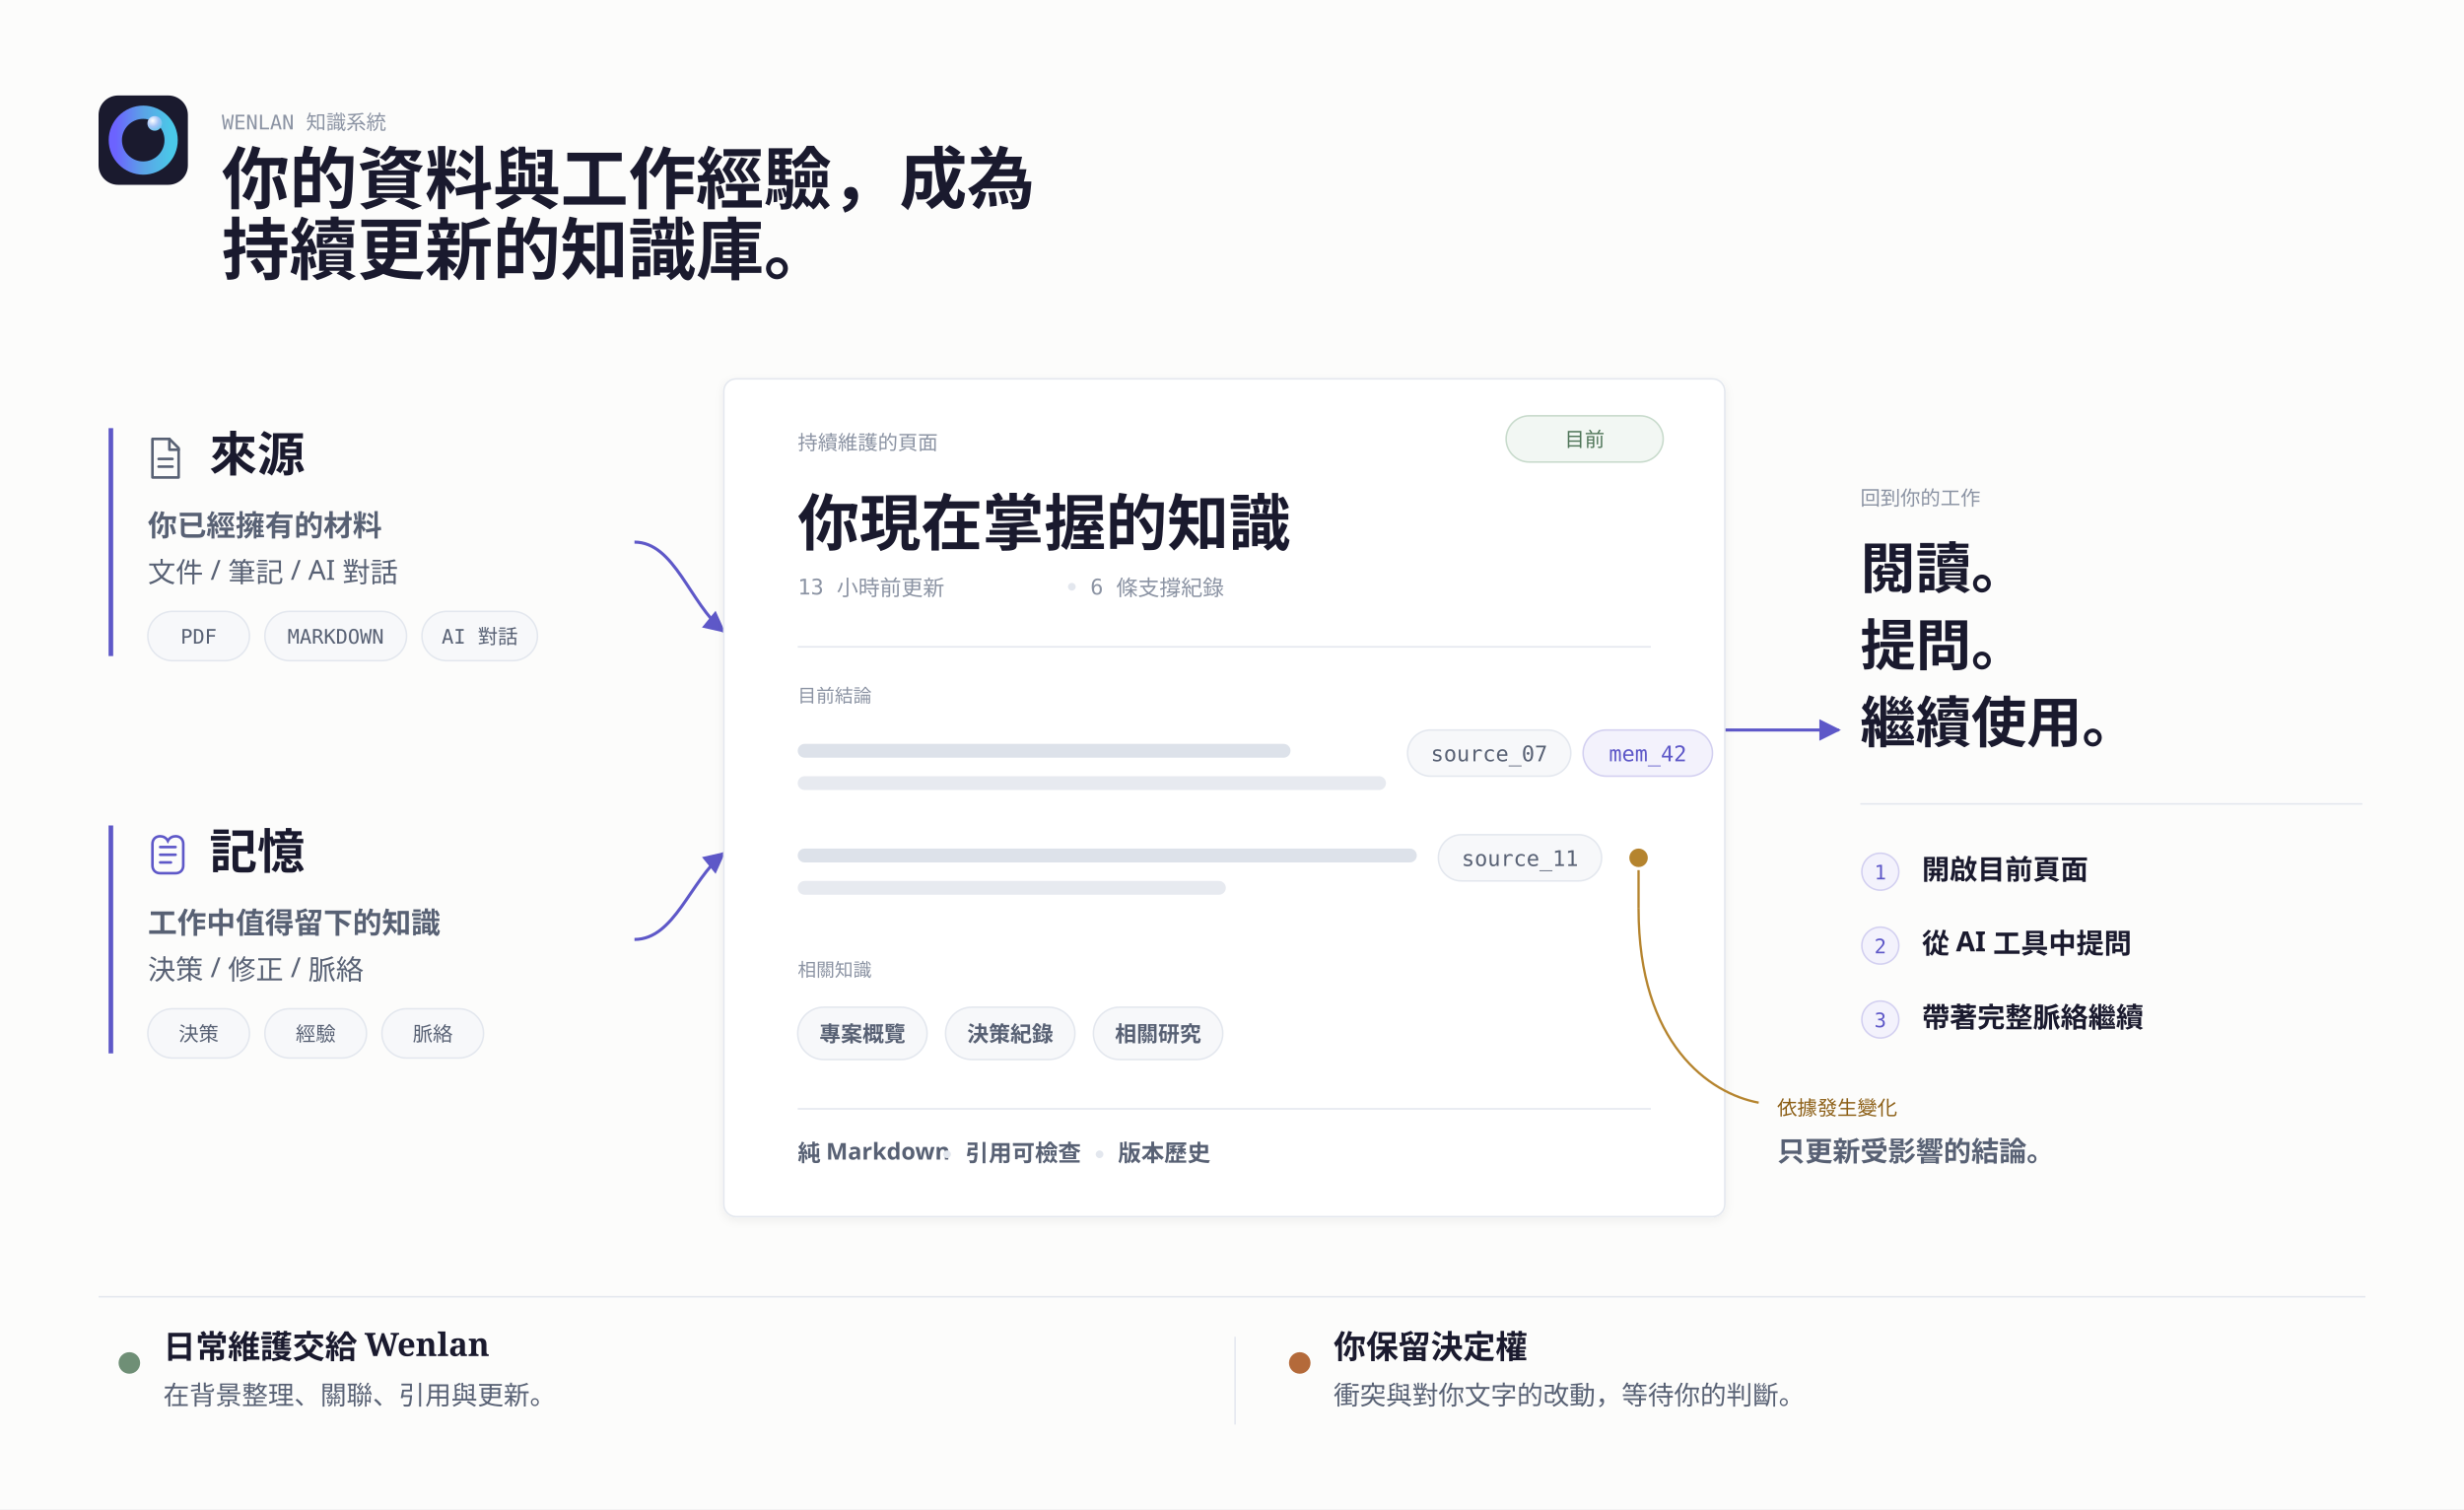
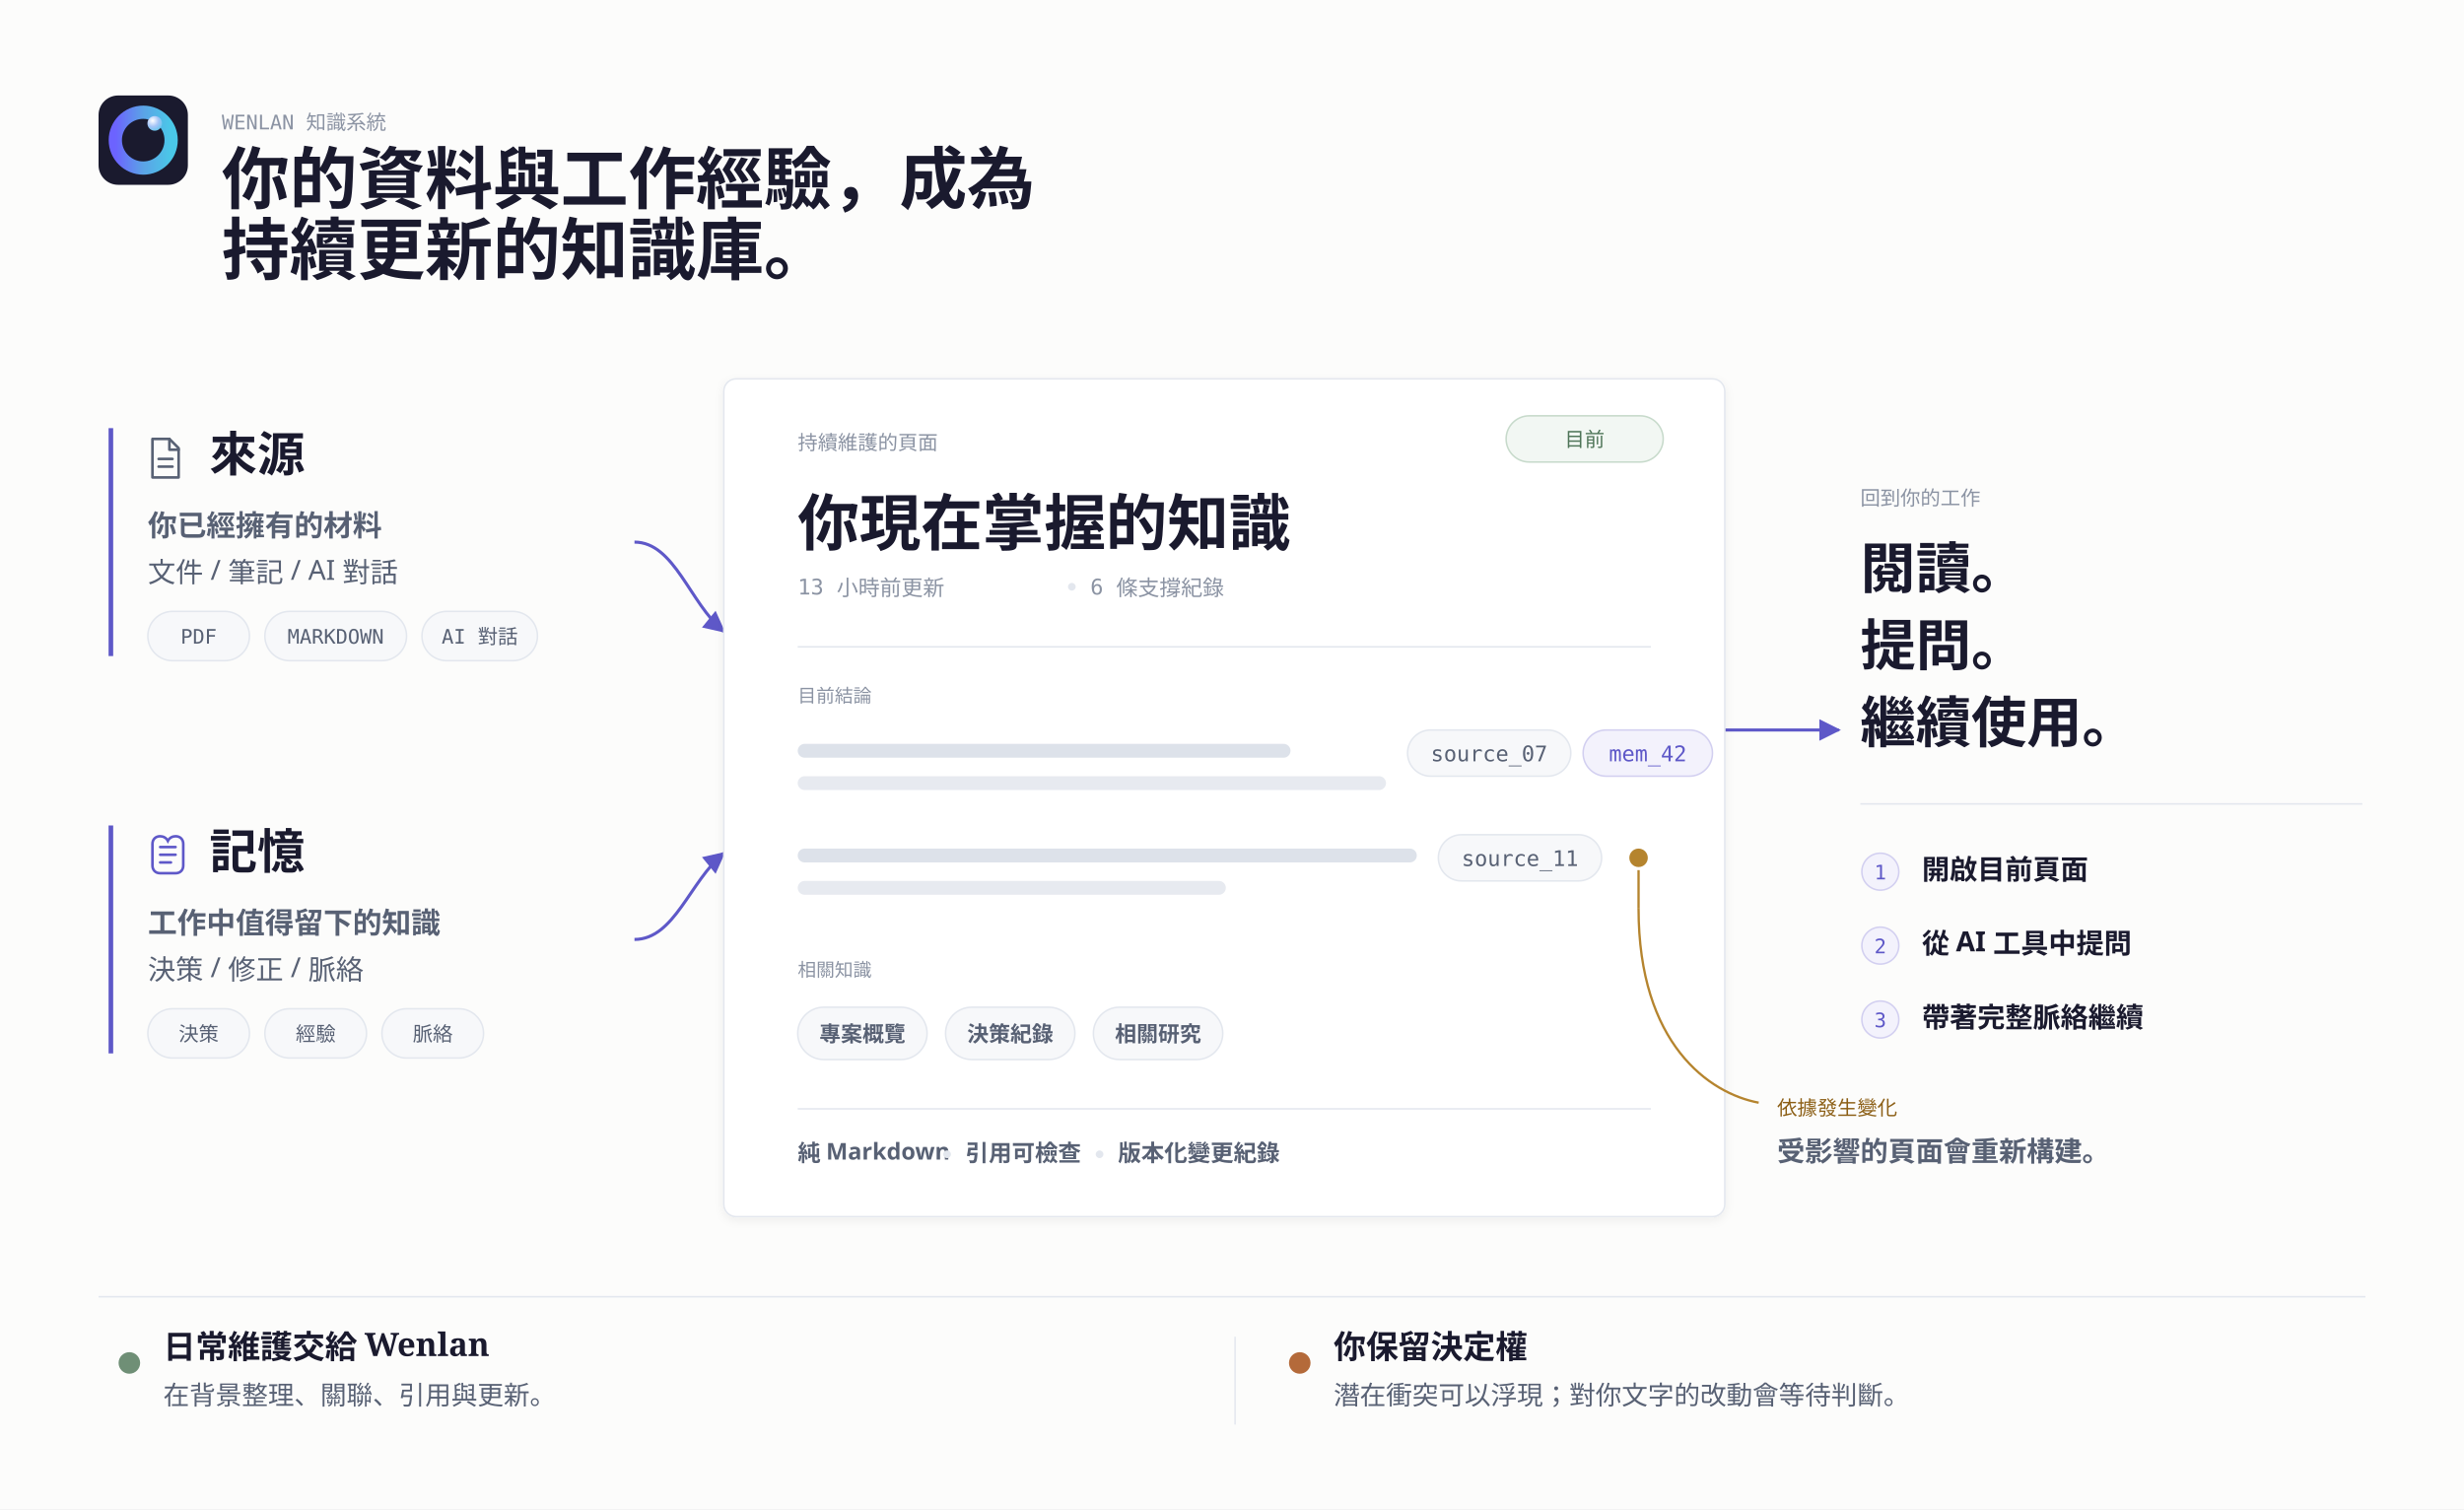
<svg xmlns="http://www.w3.org/2000/svg" width="1600" height="980" viewBox="0 0 1600 980" role="img" aria-labelledby="title desc">
  <style>text { font-kerning: normal; }</style>
  <rect width="1600" height="980" fill="#FCFCFB" />
  <g transform="translate(64 62) scale(0.1132812)">
    <rect width="512" height="512" rx="112" fill="#1A1A2E" />
    <circle cx="256" cy="256" r="160" fill="none" stroke="url(#overview-zh-Hant-desktop-ring)" stroke-width="76" />
    <circle cx="322" cy="160" r="42" fill="url(#overview-zh-Hant-desktop-orb)" />
  </g>
  <g data-fit-region="overview-zh-Hant-desktop-heading" data-fit-x="144" data-fit-y="58" data-fit-width="1392" data-fit-height="142" data-check-overlap="false">
-     <text x="144" y="84" font-family="&quot;JetBrains Mono&quot;, &quot;PingFang SC&quot;, &quot;PingFang TC&quot;, ui-monospace, monospace" font-size="13" font-weight="500" fill="#8B93A3" text-anchor="start">WENLAN 知識系統</text>
-     <text x="144" y="132" font-family="&quot;Songti SC&quot;, &quot;Songti TC&quot;, &quot;STSong&quot;, &quot;PingFang SC&quot;, &quot;PingFang TC&quot;, serif" font-size="44" font-weight="600" fill="#1A1A2E" text-anchor="start">你的資料與工作經驗，成為</text>
-     <text x="144" y="178" font-family="&quot;Songti SC&quot;, &quot;Songti TC&quot;, &quot;STSong&quot;, &quot;PingFang SC&quot;, &quot;PingFang TC&quot;, serif" font-size="44" font-weight="600" fill="#1A1A2E" text-anchor="start">持續更新的知識庫。</text>
+     <text x="144" y="84" font-family="&quot;PingFang TC&quot;, &quot;JetBrains Mono&quot;, ui-monospace, monospace" font-size="13" font-weight="500" fill="#8B93A3" text-anchor="start">WENLAN 知識系統</text>
+     <text x="144" y="132" font-family="&quot;Songti TC&quot;, &quot;STSong&quot;, &quot;PingFang TC&quot;, serif" font-size="44" font-weight="600" fill="#1A1A2E" text-anchor="start">你的資料與工作經驗，成為</text>
+     <text x="144" y="178" font-family="&quot;Songti TC&quot;, &quot;STSong&quot;, &quot;PingFang TC&quot;, serif" font-size="44" font-weight="600" fill="#1A1A2E" text-anchor="start">持續更新的知識庫。</text>
  </g>
  <path d="M412 352 C438 352 448 392 470 410" fill="none" stroke="#5E58C8" stroke-width="2" marker-end="url(#overview-zh-Hant-desktop-arrow)" />
  <path d="M412 610 C438 610 448 572 470 554" fill="none" stroke="#5E58C8" stroke-width="2" marker-end="url(#overview-zh-Hant-desktop-arrow)" />
  <path d="M1120 474 C1160 474 1176 474 1194 474" fill="none" stroke="#5E58C8" stroke-width="2" marker-end="url(#overview-zh-Hant-desktop-arrow)" />
  <g data-fit-region="overview-zh-Hant-desktop-sources" data-fit-x="72" data-fit-y="260" data-fit-width="350" data-fit-height="186" data-check-overlap="true">
    <line x1="72" y1="278" x2="72" y2="426" stroke="#5E58C8" stroke-width="3" />
    <g fill="none" stroke="#586174" stroke-width="1.7" stroke-linecap="round" stroke-linejoin="round">
      <path d="M99 285h11l6 6v19H99z" />
      <path d="M110 285v7h6" />
      <path d="M103 298h9M103 303h9" />
    </g>
-     <text x="136" y="306" font-family="&quot;Songti SC&quot;, &quot;Songti TC&quot;, &quot;STSong&quot;, &quot;PingFang SC&quot;, &quot;PingFang TC&quot;, serif" font-size="31" font-weight="600" fill="#1A1A2E" text-anchor="start">來源</text>
-     <text x="96" y="348" font-family="&quot;PingFang SC&quot;, &quot;PingFang TC&quot;, &quot;Hiragino Sans GB&quot;, sans-serif" font-size="19" font-weight="600" fill="#586174" text-anchor="start">你已經擁有的材料</text>
-     <text x="96" y="378" font-family="&quot;PingFang SC&quot;, &quot;PingFang TC&quot;, &quot;Hiragino Sans GB&quot;, sans-serif" font-size="18" font-weight="400" fill="#586174" text-anchor="start">文件 / 筆記 / AI 對話</text>
+     <text x="136" y="306" font-family="&quot;Songti TC&quot;, &quot;STSong&quot;, &quot;PingFang TC&quot;, serif" font-size="31" font-weight="600" fill="#1A1A2E" text-anchor="start">來源</text>
+     <text x="96" y="348" font-family="&quot;PingFang TC&quot;, &quot;Hiragino Sans CNS&quot;, sans-serif" font-size="19" font-weight="600" fill="#586174" text-anchor="start">你已經擁有的材料</text>
+     <text x="96" y="378" font-family="&quot;PingFang TC&quot;, &quot;Hiragino Sans CNS&quot;, sans-serif" font-size="18" font-weight="400" fill="#586174" text-anchor="start">文件 / 筆記 / AI 對話</text>
    <g>
      <rect x="96" y="397" width="66" height="32" rx="16" fill="#F7F8FA" stroke="#E3E7EE" />
-       <text x="129" y="417.94" font-family="&quot;JetBrains Mono&quot;, &quot;PingFang SC&quot;, &quot;PingFang TC&quot;, ui-monospace, monospace" font-size="13" font-weight="500" fill="#586174" text-anchor="middle">PDF</text>
+       <text x="129" y="417.94" font-family="&quot;PingFang TC&quot;, &quot;JetBrains Mono&quot;, ui-monospace, monospace" font-size="13" font-weight="500" fill="#586174" text-anchor="middle">PDF</text>
    </g>
    <g>
      <rect x="172" y="397" width="92" height="32" rx="16" fill="#F7F8FA" stroke="#E3E7EE" />
-       <text x="218" y="417.94" font-family="&quot;JetBrains Mono&quot;, &quot;PingFang SC&quot;, &quot;PingFang TC&quot;, ui-monospace, monospace" font-size="13" font-weight="500" fill="#586174" text-anchor="middle">MARKDOWN</text>
+       <text x="218" y="417.94" font-family="&quot;PingFang TC&quot;, &quot;JetBrains Mono&quot;, ui-monospace, monospace" font-size="13" font-weight="500" fill="#586174" text-anchor="middle">MARKDOWN</text>
    </g>
    <g>
      <rect x="274" y="397" width="75" height="32" rx="16" fill="#F7F8FA" stroke="#E3E7EE" />
-       <text x="311.5" y="417.94" font-family="&quot;JetBrains Mono&quot;, &quot;PingFang SC&quot;, &quot;PingFang TC&quot;, ui-monospace, monospace" font-size="13" font-weight="500" fill="#586174" text-anchor="middle">AI 對話</text>
+       <text x="311.5" y="417.94" font-family="&quot;PingFang TC&quot;, &quot;JetBrains Mono&quot;, ui-monospace, monospace" font-size="13" font-weight="500" fill="#586174" text-anchor="middle">AI 對話</text>
    </g>
  </g>
  <g data-fit-region="overview-zh-Hant-desktop-memories" data-fit-x="72" data-fit-y="518" data-fit-width="350" data-fit-height="186" data-check-overlap="true">
    <line x1="72" y1="536" x2="72" y2="684" stroke="#5E58C8" stroke-width="3" />
    <g fill="none" stroke="#5E58C8" stroke-width="1.7" stroke-linecap="round">
      <path d="M99 548c0-3 2-5 5-5 2 0 4 1 5 3 1-2 3-3 5-3 3 0 5 2 5 5v14c0 3-2 5-5 5H104c-3 0-5-2-5-5z" />
      <path d="M104 550h10M104 555h10M104 560h7" />
    </g>
-     <text x="136" y="564" font-family="&quot;Songti SC&quot;, &quot;Songti TC&quot;, &quot;STSong&quot;, &quot;PingFang SC&quot;, &quot;PingFang TC&quot;, serif" font-size="31" font-weight="600" fill="#1A1A2E" text-anchor="start">記憶</text>
-     <text x="96" y="606" font-family="&quot;PingFang SC&quot;, &quot;PingFang TC&quot;, &quot;Hiragino Sans GB&quot;, sans-serif" font-size="19" font-weight="600" fill="#586174" text-anchor="start">工作中值得留下的知識</text>
-     <text x="96" y="636" font-family="&quot;PingFang SC&quot;, &quot;PingFang TC&quot;, &quot;Hiragino Sans GB&quot;, sans-serif" font-size="18" font-weight="400" fill="#586174" text-anchor="start">決策 / 修正 / 脈絡</text>
+     <text x="136" y="564" font-family="&quot;Songti TC&quot;, &quot;STSong&quot;, &quot;PingFang TC&quot;, serif" font-size="31" font-weight="600" fill="#1A1A2E" text-anchor="start">記憶</text>
+     <text x="96" y="606" font-family="&quot;PingFang TC&quot;, &quot;Hiragino Sans CNS&quot;, sans-serif" font-size="19" font-weight="600" fill="#586174" text-anchor="start">工作中值得留下的知識</text>
+     <text x="96" y="636" font-family="&quot;PingFang TC&quot;, &quot;Hiragino Sans CNS&quot;, sans-serif" font-size="18" font-weight="400" fill="#586174" text-anchor="start">決策 / 修正 / 脈絡</text>
    <g>
      <rect x="96" y="655" width="66" height="32" rx="16" fill="#F7F8FA" stroke="#E3E7EE" />
-       <text x="129" y="675.94" font-family="&quot;JetBrains Mono&quot;, &quot;PingFang SC&quot;, &quot;PingFang TC&quot;, ui-monospace, monospace" font-size="13" font-weight="500" fill="#586174" text-anchor="middle">決策</text>
+       <text x="129" y="675.94" font-family="&quot;PingFang TC&quot;, &quot;JetBrains Mono&quot;, ui-monospace, monospace" font-size="13" font-weight="500" fill="#586174" text-anchor="middle">決策</text>
    </g>
    <g>
      <rect x="172" y="655" width="66" height="32" rx="16" fill="#F7F8FA" stroke="#E3E7EE" />
-       <text x="205" y="675.94" font-family="&quot;JetBrains Mono&quot;, &quot;PingFang SC&quot;, &quot;PingFang TC&quot;, ui-monospace, monospace" font-size="13" font-weight="500" fill="#586174" text-anchor="middle">經驗</text>
+       <text x="205" y="675.94" font-family="&quot;PingFang TC&quot;, &quot;JetBrains Mono&quot;, ui-monospace, monospace" font-size="13" font-weight="500" fill="#586174" text-anchor="middle">經驗</text>
    </g>
    <g>
      <rect x="248" y="655" width="66" height="32" rx="16" fill="#F7F8FA" stroke="#E3E7EE" />
-       <text x="281" y="675.94" font-family="&quot;JetBrains Mono&quot;, &quot;PingFang SC&quot;, &quot;PingFang TC&quot;, ui-monospace, monospace" font-size="13" font-weight="500" fill="#586174" text-anchor="middle">脈絡</text>
+       <text x="281" y="675.94" font-family="&quot;PingFang TC&quot;, &quot;JetBrains Mono&quot;, ui-monospace, monospace" font-size="13" font-weight="500" fill="#586174" text-anchor="middle">脈絡</text>
    </g>
  </g>
  <g data-fit-region="overview-zh-Hant-desktop-page" data-fit-x="470" data-fit-y="246" data-fit-width="650" data-fit-height="544" data-check-overlap="false">
    <g filter="url(#overview-zh-Hant-desktop-page-shadow)">
      <rect x="470" y="246" width="650" height="544" rx="8" fill="#FFFFFF" stroke="#E3E7EE" />
    </g>
-     <text x="518" y="292" font-family="&quot;JetBrains Mono&quot;, &quot;PingFang SC&quot;, &quot;PingFang TC&quot;, ui-monospace, monospace" font-size="13" font-weight="500" fill="#8B93A3" text-anchor="start">持續維護的頁面</text>
+     <text x="518" y="292" font-family="&quot;PingFang TC&quot;, &quot;JetBrains Mono&quot;, ui-monospace, monospace" font-size="13" font-weight="500" fill="#8B93A3" text-anchor="start">持續維護的頁面</text>
    <g>
      <rect x="978" y="270" width="102" height="30" rx="15" fill="#F2F7F3" stroke="#C7DACB" />
-       <text x="1029" y="289.94" font-family="&quot;JetBrains Mono&quot;, &quot;PingFang SC&quot;, &quot;PingFang TC&quot;, ui-monospace, monospace" font-size="13" font-weight="500" fill="#4F7558" text-anchor="middle">目前</text>
+       <text x="1029" y="289.94" font-family="&quot;PingFang TC&quot;, &quot;JetBrains Mono&quot;, ui-monospace, monospace" font-size="13" font-weight="500" fill="#4F7558" text-anchor="middle">目前</text>
    </g>
-     <text x="518" y="354" font-family="&quot;Songti SC&quot;, &quot;Songti TC&quot;, &quot;STSong&quot;, &quot;PingFang SC&quot;, &quot;PingFang TC&quot;, serif" font-size="40" font-weight="600" fill="#1A1A2E" text-anchor="start">你現在掌握的知識</text>
-     <text x="518" y="386" font-family="&quot;JetBrains Mono&quot;, &quot;PingFang SC&quot;, &quot;PingFang TC&quot;, ui-monospace, monospace" font-size="14" font-weight="500" fill="#8B93A3" text-anchor="start">13 小時前更新</text>
+     <text x="518" y="354" font-family="&quot;Songti TC&quot;, &quot;STSong&quot;, &quot;PingFang TC&quot;, serif" font-size="40" font-weight="600" fill="#1A1A2E" text-anchor="start">你現在掌握的知識</text>
+     <text x="518" y="386" font-family="&quot;PingFang TC&quot;, &quot;JetBrains Mono&quot;, ui-monospace, monospace" font-size="14" font-weight="500" fill="#8B93A3" text-anchor="start">13 小時前更新</text>
    <circle cx="696" cy="381" r="2.5" fill="#E3E7EE" />
-     <text x="708" y="386" font-family="&quot;JetBrains Mono&quot;, &quot;PingFang SC&quot;, &quot;PingFang TC&quot;, ui-monospace, monospace" font-size="14" font-weight="500" fill="#8B93A3" text-anchor="start">6 條支撐紀錄</text>
+     <text x="708" y="386" font-family="&quot;PingFang TC&quot;, &quot;JetBrains Mono&quot;, ui-monospace, monospace" font-size="14" font-weight="500" fill="#8B93A3" text-anchor="start">6 條支撐紀錄</text>
    <line x1="518" y1="420" x2="1072" y2="420" stroke="#E3E7EE" />
-     <text x="518" y="456" font-family="&quot;JetBrains Mono&quot;, &quot;PingFang SC&quot;, &quot;PingFang TC&quot;, ui-monospace, monospace" font-size="12" font-weight="500" fill="#8B93A3" text-anchor="start">目前結論</text>
+     <text x="518" y="456" font-family="&quot;PingFang TC&quot;, &quot;JetBrains Mono&quot;, ui-monospace, monospace" font-size="12" font-weight="500" fill="#8B93A3" text-anchor="start">目前結論</text>
    <rect x="518" y="483" width="320" height="9" rx="4.5" fill="#DDE2EA" />
    <rect x="518" y="504" width="382" height="9" rx="4.5" fill="#E7EAF0" />
    <g>
      <rect x="914" y="474" width="106" height="30" rx="15" fill="#F7F8FA" stroke="#E3E7EE" />
-       <text x="967" y="494.32" font-family="&quot;JetBrains Mono&quot;, &quot;PingFang SC&quot;, &quot;PingFang TC&quot;, ui-monospace, monospace" font-size="14" font-weight="500" fill="#586174" text-anchor="middle">source_07</text>
+       <text x="967" y="494.32" font-family="&quot;PingFang TC&quot;, &quot;JetBrains Mono&quot;, ui-monospace, monospace" font-size="14" font-weight="500" fill="#586174" text-anchor="middle">source_07</text>
    </g>
    <g>
      <rect x="1028" y="474" width="84" height="30" rx="15" fill="#F3F2FC" stroke="#D2CFF0" />
-       <text x="1070" y="494.32" font-family="&quot;JetBrains Mono&quot;, &quot;PingFang SC&quot;, &quot;PingFang TC&quot;, ui-monospace, monospace" font-size="14" font-weight="500" fill="#5E58C8" text-anchor="middle">mem_42</text>
+       <text x="1070" y="494.32" font-family="&quot;PingFang TC&quot;, &quot;JetBrains Mono&quot;, ui-monospace, monospace" font-size="14" font-weight="500" fill="#5E58C8" text-anchor="middle">mem_42</text>
    </g>
    <rect x="518" y="551" width="402" height="9" rx="4.5" fill="#DDE2EA" />
    <rect x="518" y="572" width="278" height="9" rx="4.5" fill="#E7EAF0" />
    <g>
      <rect x="934" y="542" width="106" height="30" rx="15" fill="#F7F8FA" stroke="#E3E7EE" />
-       <text x="987" y="562.32" font-family="&quot;JetBrains Mono&quot;, &quot;PingFang SC&quot;, &quot;PingFang TC&quot;, ui-monospace, monospace" font-size="14" font-weight="500" fill="#586174" text-anchor="middle">source_11</text>
+       <text x="987" y="562.32" font-family="&quot;PingFang TC&quot;, &quot;JetBrains Mono&quot;, ui-monospace, monospace" font-size="14" font-weight="500" fill="#586174" text-anchor="middle">source_11</text>
    </g>
    <circle cx="1064" cy="557" r="6" fill="#B5842E" />
    <line x1="1064" y1="565" x2="1064" y2="590" stroke="#B5842E" stroke-width="1.5" />
-     <text x="518" y="634" font-family="&quot;JetBrains Mono&quot;, &quot;PingFang SC&quot;, &quot;PingFang TC&quot;, ui-monospace, monospace" font-size="12" font-weight="500" fill="#8B93A3" text-anchor="start">相關知識</text>
+     <text x="518" y="634" font-family="&quot;PingFang TC&quot;, &quot;JetBrains Mono&quot;, ui-monospace, monospace" font-size="12" font-weight="500" fill="#8B93A3" text-anchor="start">相關知識</text>
    <g>
      <rect x="518" y="654" width="84" height="34" rx="17" fill="#F7F8FA" stroke="#E3E7EE" />
-       <text x="560" y="676.32" font-family="&quot;PingFang SC&quot;, &quot;PingFang TC&quot;, &quot;Hiragino Sans GB&quot;, sans-serif" font-size="14" font-weight="600" fill="#586174" text-anchor="middle">專案概覽</text>
+       <text x="560" y="676.32" font-family="&quot;PingFang TC&quot;, &quot;Hiragino Sans CNS&quot;, sans-serif" font-size="14" font-weight="600" fill="#586174" text-anchor="middle">專案概覽</text>
    </g>
    <g>
      <rect x="614" y="654" width="84" height="34" rx="17" fill="#F7F8FA" stroke="#E3E7EE" />
-       <text x="656" y="676.32" font-family="&quot;PingFang SC&quot;, &quot;PingFang TC&quot;, &quot;Hiragino Sans GB&quot;, sans-serif" font-size="14" font-weight="600" fill="#586174" text-anchor="middle">決策紀錄</text>
+       <text x="656" y="676.32" font-family="&quot;PingFang TC&quot;, &quot;Hiragino Sans CNS&quot;, sans-serif" font-size="14" font-weight="600" fill="#586174" text-anchor="middle">決策紀錄</text>
    </g>
    <g>
      <rect x="710" y="654" width="84" height="34" rx="17" fill="#F7F8FA" stroke="#E3E7EE" />
-       <text x="752" y="676.32" font-family="&quot;PingFang SC&quot;, &quot;PingFang TC&quot;, &quot;Hiragino Sans GB&quot;, sans-serif" font-size="14" font-weight="600" fill="#586174" text-anchor="middle">相關研究</text>
+       <text x="752" y="676.32" font-family="&quot;PingFang TC&quot;, &quot;Hiragino Sans CNS&quot;, sans-serif" font-size="14" font-weight="600" fill="#586174" text-anchor="middle">相關研究</text>
    </g>
    <line x1="518" y1="720" x2="1072" y2="720" stroke="#E3E7EE" />
-     <text x="518" y="754" font-family="&quot;PingFang SC&quot;, &quot;PingFang TC&quot;, &quot;Hiragino Sans GB&quot;, sans-serif" font-size="15" font-weight="600" fill="#586174" text-anchor="start">純 Markdown</text>
+     <text x="518" y="754" font-family="&quot;PingFang TC&quot;, &quot;Hiragino Sans CNS&quot;, sans-serif" font-size="15" font-weight="600" fill="#586174" text-anchor="start">純 Markdown</text>
    <circle cx="615" cy="749.5" r="2.5" fill="#E3E7EE" />
-     <text x="627" y="754" font-family="&quot;PingFang SC&quot;, &quot;PingFang TC&quot;, &quot;Hiragino Sans GB&quot;, sans-serif" font-size="15" font-weight="600" fill="#586174" text-anchor="start">引用可檢查</text>
+     <text x="627" y="754" font-family="&quot;PingFang TC&quot;, &quot;Hiragino Sans CNS&quot;, sans-serif" font-size="15" font-weight="600" fill="#586174" text-anchor="start">引用可檢查</text>
    <circle cx="714" cy="749.5" r="2.5" fill="#E3E7EE" />
-     <text x="726" y="754" font-family="&quot;PingFang SC&quot;, &quot;PingFang TC&quot;, &quot;Hiragino Sans GB&quot;, sans-serif" font-size="15" font-weight="600" fill="#586174" text-anchor="start">版本歷史</text>
+     <text x="726" y="754" font-family="&quot;PingFang TC&quot;, &quot;Hiragino Sans CNS&quot;, sans-serif" font-size="15" font-weight="600" fill="#586174" text-anchor="start">版本化變更紀錄</text>
  </g>
  <g data-fit-region="overview-zh-Hant-desktop-changed-support" data-fit-x="1124" data-fit-y="704" data-fit-width="390" data-fit-height="80" data-check-overlap="true">
    <path d="M1064 590 C1064 678 1110 710 1142 716" fill="none" stroke="#B5842E" stroke-width="1.5" />
-     <text x="1154" y="724" font-family="&quot;JetBrains Mono&quot;, &quot;PingFang SC&quot;, &quot;PingFang TC&quot;, ui-monospace, monospace" font-size="13" font-weight="500" fill="#8C5F16" text-anchor="start">依據發生變化</text>
-     <text x="1154" y="754" font-family="&quot;PingFang SC&quot;, &quot;PingFang TC&quot;, &quot;Hiragino Sans GB&quot;, sans-serif" font-size="18" font-weight="600" fill="#586174" text-anchor="start">只更新受影響的結論。</text>
+     <text x="1154" y="724" font-family="&quot;PingFang TC&quot;, &quot;JetBrains Mono&quot;, ui-monospace, monospace" font-size="13" font-weight="500" fill="#8C5F16" text-anchor="start">依據發生變化</text>
+     <text x="1154" y="754" font-family="&quot;PingFang TC&quot;, &quot;Hiragino Sans CNS&quot;, sans-serif" font-size="18" font-weight="600" fill="#586174" text-anchor="start">受影響的頁面會重新構建。</text>
  </g>
  <g data-fit-region="overview-zh-Hant-desktop-back-to-work" data-fit-x="1208" data-fit-y="308" data-fit-width="326" data-fit-height="390" data-check-overlap="true">
-     <text x="1208" y="328" font-family="&quot;JetBrains Mono&quot;, &quot;PingFang SC&quot;, &quot;PingFang TC&quot;, ui-monospace, monospace" font-size="13" font-weight="500" fill="#8B93A3" text-anchor="start">回到你的工作</text>
-     <text x="1208" y="382" font-family="&quot;Songti SC&quot;, &quot;Songti TC&quot;, &quot;STSong&quot;, &quot;PingFang SC&quot;, &quot;PingFang TC&quot;, serif" font-size="36" font-weight="600" fill="#1A1A2E" text-anchor="start">閱讀。</text>
-     <text x="1208" y="432" font-family="&quot;Songti SC&quot;, &quot;Songti TC&quot;, &quot;STSong&quot;, &quot;PingFang SC&quot;, &quot;PingFang TC&quot;, serif" font-size="36" font-weight="600" fill="#1A1A2E" text-anchor="start">提問。</text>
-     <text x="1208" y="482" font-family="&quot;Songti SC&quot;, &quot;Songti TC&quot;, &quot;STSong&quot;, &quot;PingFang SC&quot;, &quot;PingFang TC&quot;, serif" font-size="36" font-weight="600" fill="#1A1A2E" text-anchor="start">繼續使用。</text>
+     <text x="1208" y="328" font-family="&quot;PingFang TC&quot;, &quot;JetBrains Mono&quot;, ui-monospace, monospace" font-size="13" font-weight="500" fill="#8B93A3" text-anchor="start">回到你的工作</text>
+     <text x="1208" y="382" font-family="&quot;Songti TC&quot;, &quot;STSong&quot;, &quot;PingFang TC&quot;, serif" font-size="36" font-weight="600" fill="#1A1A2E" text-anchor="start">閱讀。</text>
+     <text x="1208" y="432" font-family="&quot;Songti TC&quot;, &quot;STSong&quot;, &quot;PingFang TC&quot;, serif" font-size="36" font-weight="600" fill="#1A1A2E" text-anchor="start">提問。</text>
+     <text x="1208" y="482" font-family="&quot;Songti TC&quot;, &quot;STSong&quot;, &quot;PingFang TC&quot;, serif" font-size="36" font-weight="600" fill="#1A1A2E" text-anchor="start">繼續使用。</text>
    <line x1="1208" y1="522" x2="1534" y2="522" stroke="#E3E7EE" />
    <circle cx="1221" cy="566" r="12" fill="#F3F2FC" stroke="#D2CFF0" />
-     <text x="1221" y="571" font-family="&quot;JetBrains Mono&quot;, &quot;PingFang SC&quot;, &quot;PingFang TC&quot;, ui-monospace, monospace" font-size="13" font-weight="500" fill="#5E58C8" text-anchor="middle">1</text>
-     <text x="1248" y="571" font-family="&quot;PingFang SC&quot;, &quot;PingFang TC&quot;, &quot;Hiragino Sans GB&quot;, sans-serif" font-size="18" font-weight="600" fill="#1A1A2E" text-anchor="start">開啟目前頁面</text>
+     <text x="1221" y="571" font-family="&quot;PingFang TC&quot;, &quot;JetBrains Mono&quot;, ui-monospace, monospace" font-size="13" font-weight="500" fill="#5E58C8" text-anchor="middle">1</text>
+     <text x="1248" y="571" font-family="&quot;PingFang TC&quot;, &quot;Hiragino Sans CNS&quot;, sans-serif" font-size="18" font-weight="600" fill="#1A1A2E" text-anchor="start">開啟目前頁面</text>
    <circle cx="1221" cy="614" r="12" fill="#F3F2FC" stroke="#D2CFF0" />
-     <text x="1221" y="619" font-family="&quot;JetBrains Mono&quot;, &quot;PingFang SC&quot;, &quot;PingFang TC&quot;, ui-monospace, monospace" font-size="13" font-weight="500" fill="#5E58C8" text-anchor="middle">2</text>
-     <text x="1248" y="619" font-family="&quot;PingFang SC&quot;, &quot;PingFang TC&quot;, &quot;Hiragino Sans GB&quot;, sans-serif" font-size="18" font-weight="600" fill="#1A1A2E" text-anchor="start">從 AI 工具中提問</text>
+     <text x="1221" y="619" font-family="&quot;PingFang TC&quot;, &quot;JetBrains Mono&quot;, ui-monospace, monospace" font-size="13" font-weight="500" fill="#5E58C8" text-anchor="middle">2</text>
+     <text x="1248" y="619" font-family="&quot;PingFang TC&quot;, &quot;Hiragino Sans CNS&quot;, sans-serif" font-size="18" font-weight="600" fill="#1A1A2E" text-anchor="start">從 AI 工具中提問</text>
    <circle cx="1221" cy="662" r="12" fill="#F3F2FC" stroke="#D2CFF0" />
-     <text x="1221" y="667" font-family="&quot;JetBrains Mono&quot;, &quot;PingFang SC&quot;, &quot;PingFang TC&quot;, ui-monospace, monospace" font-size="13" font-weight="500" fill="#5E58C8" text-anchor="middle">3</text>
-     <text x="1248" y="667" font-family="&quot;PingFang SC&quot;, &quot;PingFang TC&quot;, &quot;Hiragino Sans GB&quot;, sans-serif" font-size="18" font-weight="600" fill="#1A1A2E" text-anchor="start">帶著完整脈絡繼續</text>
+     <text x="1221" y="667" font-family="&quot;PingFang TC&quot;, &quot;JetBrains Mono&quot;, ui-monospace, monospace" font-size="13" font-weight="500" fill="#5E58C8" text-anchor="middle">3</text>
+     <text x="1248" y="667" font-family="&quot;PingFang TC&quot;, &quot;Hiragino Sans CNS&quot;, sans-serif" font-size="18" font-weight="600" fill="#1A1A2E" text-anchor="start">帶著完整脈絡繼續</text>
  </g>
  <g data-fit-region="overview-zh-Hant-desktop-authority" data-fit-x="64" data-fit-y="842" data-fit-width="1472" data-fit-height="100" data-check-overlap="true">
    <line x1="64" y1="842" x2="1536" y2="842" stroke="#E3E7EE" />
    <circle cx="84" cy="885" r="7" fill="#6F8F76" />
-     <text x="106" y="882" font-family="&quot;Songti SC&quot;, &quot;Songti TC&quot;, &quot;STSong&quot;, &quot;PingFang SC&quot;, &quot;PingFang TC&quot;, serif" font-size="21" font-weight="600" fill="#1A1A2E" text-anchor="start">日常維護交給 Wenlan</text>
-     <text x="106" y="912" font-family="&quot;PingFang SC&quot;, &quot;PingFang TC&quot;, &quot;Hiragino Sans GB&quot;, sans-serif" font-size="17" font-weight="400" fill="#586174" text-anchor="start">在背景整理、關聯、引用與更新。</text>
+     <text x="106" y="882" font-family="&quot;Songti TC&quot;, &quot;STSong&quot;, &quot;PingFang TC&quot;, serif" font-size="21" font-weight="600" fill="#1A1A2E" text-anchor="start">日常維護交給 Wenlan</text>
+     <text x="106" y="912" font-family="&quot;PingFang TC&quot;, &quot;Hiragino Sans CNS&quot;, sans-serif" font-size="17" font-weight="400" fill="#586174" text-anchor="start">在背景整理、關聯、引用與更新。</text>
    <line x1="802" y1="868" x2="802" y2="925" stroke="#E3E7EE" />
    <circle cx="844" cy="885" r="7" fill="#B46A3A" />
-     <text x="866" y="882" font-family="&quot;Songti SC&quot;, &quot;Songti TC&quot;, &quot;STSong&quot;, &quot;PingFang SC&quot;, &quot;PingFang TC&quot;, serif" font-size="21" font-weight="600" fill="#1A1A2E" text-anchor="start">你保留決定權</text>
-     <text x="866" y="912" font-family="&quot;PingFang SC&quot;, &quot;PingFang TC&quot;, &quot;Hiragino Sans GB&quot;, sans-serif" font-size="17" font-weight="400" fill="#586174" text-anchor="start">衝突與對你文字的改動，等待你的判斷。</text>
+     <text x="866" y="882" font-family="&quot;Songti TC&quot;, &quot;STSong&quot;, &quot;PingFang TC&quot;, serif" font-size="21" font-weight="600" fill="#1A1A2E" text-anchor="start">你保留決定權</text>
+     <text x="866" y="912" font-family="&quot;PingFang TC&quot;, &quot;Hiragino Sans CNS&quot;, sans-serif" font-size="17" font-weight="400" fill="#586174" text-anchor="start">潛在衝突可以浮現；對你文字的改動會等待判斷。</text>
  </g>
  <defs>
    <linearGradient id="overview-zh-Hant-desktop-ring" x1="96" y1="256" x2="416" y2="256" gradientUnits="userSpaceOnUse">
      <stop stop-color="#6C63FF" />
      <stop offset="0.5" stop-color="#5BA3E6" />
      <stop offset="1" stop-color="#4AC8E8" />
    </linearGradient>
    <radialGradient id="overview-zh-Hant-desktop-orb" cx="0" cy="0" r="1" gradientUnits="userSpaceOnUse" gradientTransform="translate(310 144) rotate(52.125) scale(76.0263)">
      <stop stop-color="#FFFFFF" />
      <stop offset="0.45" stop-color="#A5C4F7" />
      <stop offset="1" stop-color="#4AC8E8" />
    </radialGradient>
    <marker id="overview-zh-Hant-desktop-arrow" viewBox="0 0 10 10" refX="9" refY="5" markerWidth="7" markerHeight="7" orient="auto-start-reverse">
      <path d="M0 0L10 5L0 10Z" fill="#5E58C8" />
    </marker>
    <filter id="overview-zh-Hant-desktop-page-shadow" x="-20%" y="-20%" width="140%" height="150%">
      <feDropShadow dx="0" dy="14" stdDeviation="18" flood-color="#1A1A2E" flood-opacity="0.10" />
      <feDropShadow dx="0" dy="2" stdDeviation="3" flood-color="#1A1A2E" flood-opacity="0.06" />
    </filter>
  </defs>
</svg>
